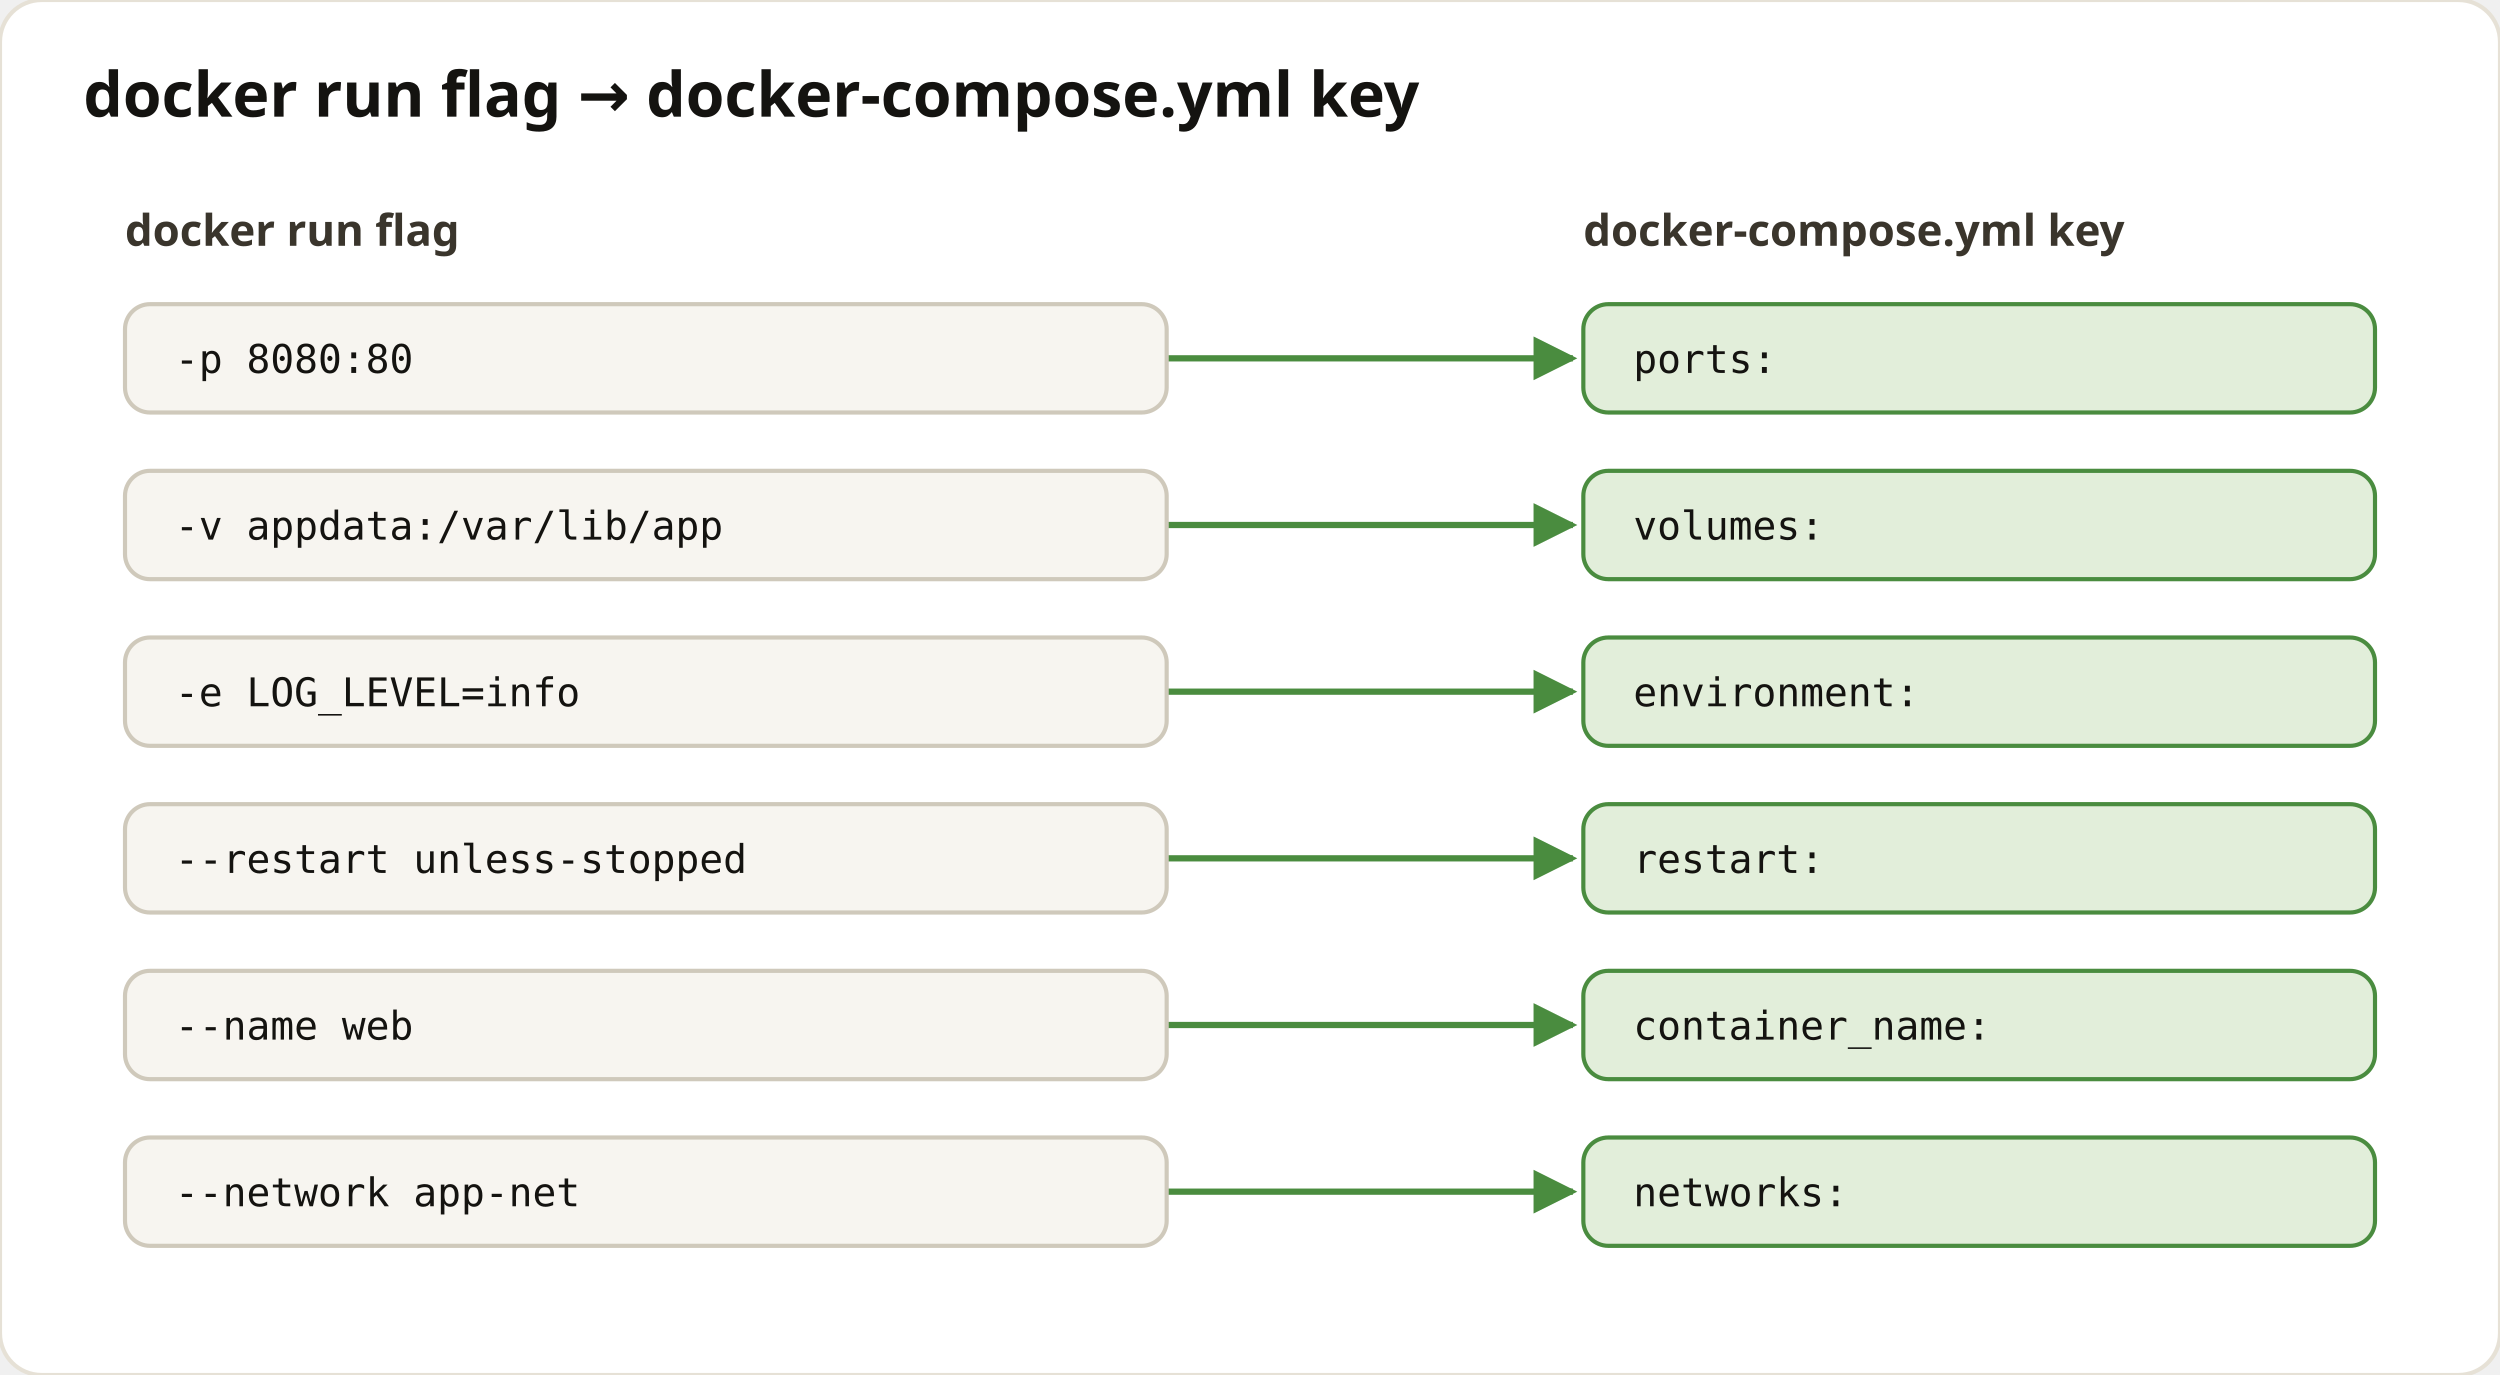
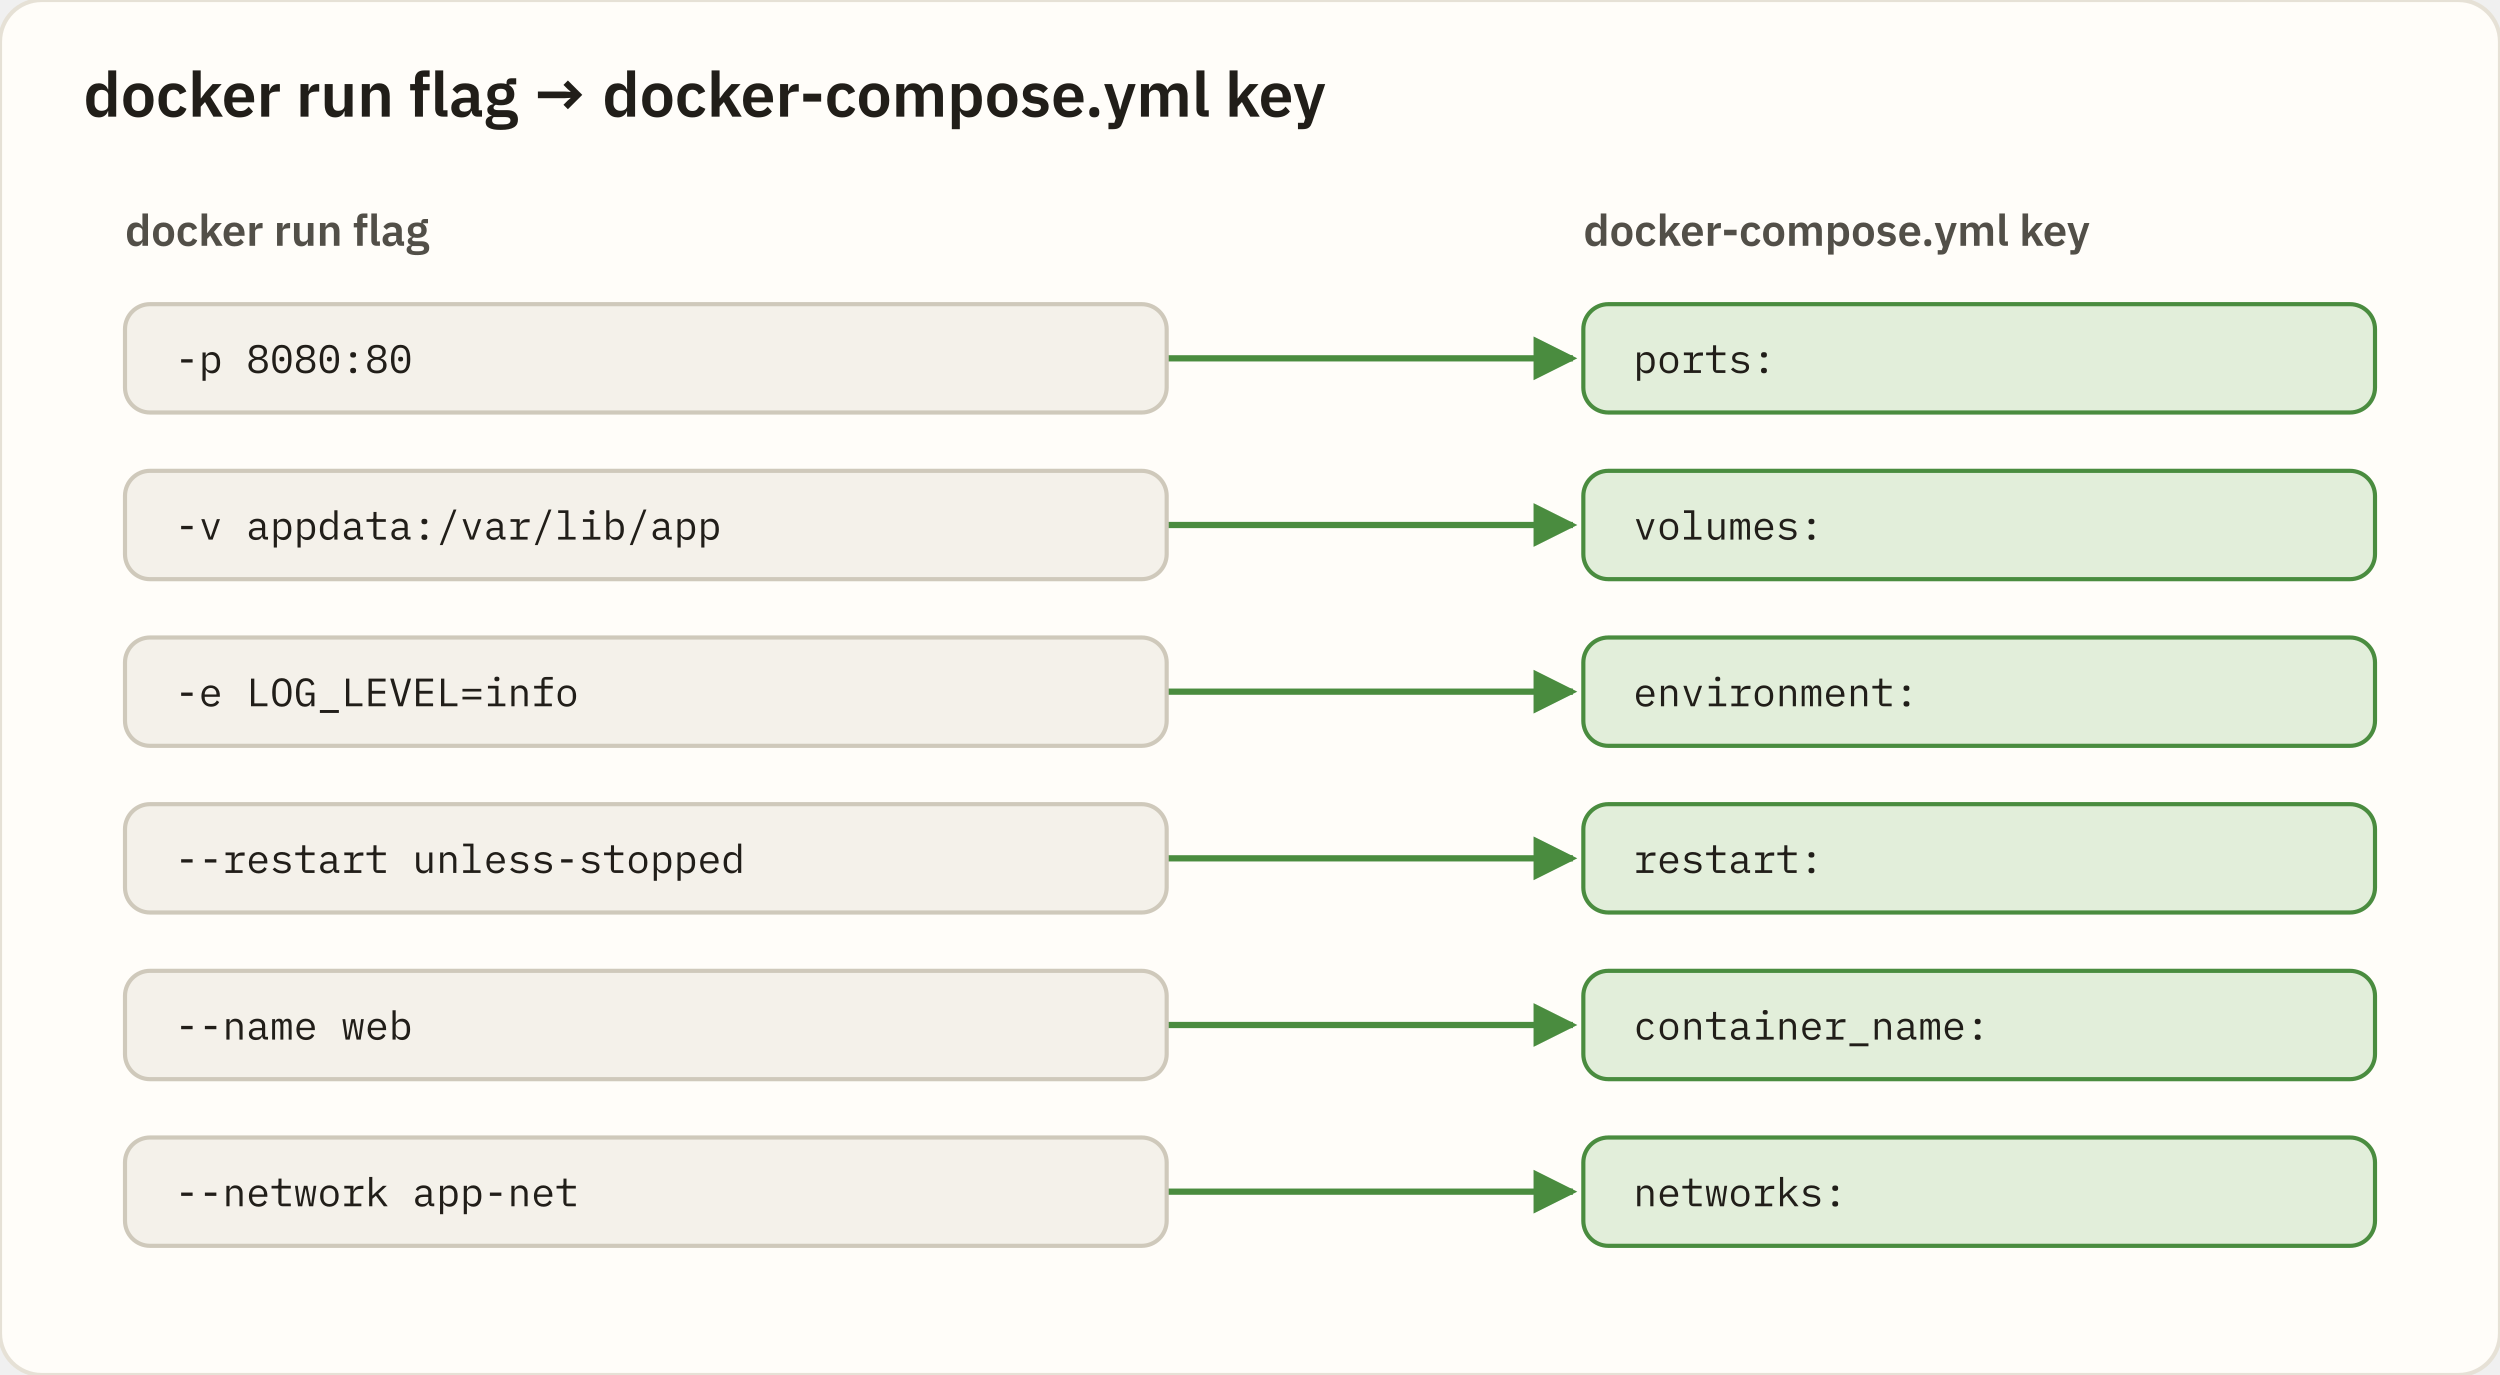
<svg xmlns="http://www.w3.org/2000/svg" viewBox="0 0 1200 660" role="img" aria-label="A mapping showing docker run flags on the left connected by arrows to their docker-compose.yml keys on the right">
+   <defs>
+     <path id="gl0" d="m398 0l0-87l-5 0q-14 45-53 72q-39 27-91 27q-99 0-151-71q-53-71-53-203q0-131 53-201q52-71 151-71q52 0 91 27q39 26 53 71l5 0l0-304l128 0l0 740l-128 0zm-108-94q46 0 77-22q31-22 31-63l0-166q0-38-31-61q-31-23-77-23q-50 0-80 34q-31 33-31 89l0 90q0 56 31 89q30 33 80 33z" />
+     <path id="gl1" d="m281 12q-56 0-100-19q-45-19-76-55q-32-36-49-86q-17-51-17-114q0-63 17-113q17-50 49-85q31-36 76-55q44-19 100-19q56 0 101 19q45 19 77 55q31 35 48 85q17 50 17 113q0 63-17 114q-17 50-48 86q-32 36-77 55q-45 19-101 19zm0-103q51 0 80-31q29-31 29-91l0-97q0-59-29-90q-29-31-80-31q-50 0-79 31q-29 31-29 90l0 97q0 60 29 91q29 31 79 31z" />
+     <path id="gl2" d="m280 12q-58 0-103-19q-45-19-75-55q-31-36-47-86q-16-51-16-114q0-63 16-113q16-50 47-85q30-36 75-55q45-19 103-19q79 0 131 35q51 35 74 97l-105 47q-9-33-33-54q-25-22-67-22q-54 0-80 34q-27 34-27 89l0 95q0 55 27 89q26 33 80 33q46 0 71-23q25-24 39-59l98 47q-26 69-79 104q-53 34-129 34z" />
+     <path id="gl3" d="m74 0l0-740l128 0l0 446l5 0l69-94l117-134l145 0l-180 202l199 320l-152 0l-134-234l-69 75l0 159l-128 0z" />
+     <path id="gl4" d="m285 12q-58 0-103-19q-46-20-77-55q-32-36-49-86q-17-51-17-114q0-62 17-112q16-50 47-85q31-36 76-55q45-20 102-20q61 0 106 21q45 21 74 57q29 36 44 84q14 47 14 101l0 42l-347 0l0 13q0 57 32 92q32 34 95 34q48 0 79-20q30-20 54-51l69 77q-32 45-87 71q-56 25-129 25zm-2-450q-51 0-81 34q-30 34-30 88l0 8l214 0l0-9q0-54-26-87q-27-34-77-34z" />
+     <path id="gl5" d="m202 0l-128 0l0-522l128 0l0 108l5 0q5-21 16-40q10-20 27-35q17-15 41-24q23-9 54-9l28 0l0 121l-40 0q-65 0-98 19q-33 19-33 62l0 320z" />
+     <path id="gl6" d="m386 0l0-87l-5 0q-7 20-18 38q-12 17-29 31q-18 14-42 22q-25 8-57 8q-81 0-124-53q-43-53-43-151l0-330l128 0l0 317q0 54 21 83q21 28 67 28q19 0 38-5q18-5 32-15q14-11 23-26q9-16 9-37l0-345l128 0l0 522l-128 0z" />
+     <path id="gl7" d="m202 0l-128 0l0-522l128 0l0 87l5 0q16-42 51-70q34-29 95-29q81 0 124 53q43 53 43 151l0 330l-128 0l0-317q0-56-20-84q-20-28-66-28q-20 0-38 6q-19 5-33 16q-15 10-24 26q-9 15-9 36l0 345z" />
+     <path id="gl8" d="m100 0l0-421l-77 0l0-101l77 0l0-75q0-69 37-106q36-37 107-37l91 0l0 102l-107 0l0 116l107 0l0 101l-107 0l0 421l-128 0z" />
+     <path id="gl9" d="m271 0l-69 0q-66 0-97-33q-31-33-31-93l0-614l128 0l0 638l69 0l0 102z" />
+     <path id="gl10" d="m529 0l-71 0q-42 0-66-24q-25-25-31-66l-6 0q-13 51-53 77q-40 25-99 25q-80 0-123-42q-43-42-43-112q0-81 58-120q58-40 165-40l89 0l0-38q0-44-23-68q-23-24-74-24q-45 0-72 20q-28 19-47 46l-76-68q29-45 77-72q48-28 127-28q106 0 161 48q55 48 55 138l0 246l52 0l0 102zm-283-81q43 0 73-19q30-19 30-56l0-69l-82 0q-100 0-100 64l0 17q0 32 21 48q20 15 58 15z" />
+     <path id="gl11" d="m545 44q0 41-14 73q-15 31-48 52q-33 21-85 32q-52 11-127 11q-66 0-112-8q-46-9-75-24q-30-16-43-39q-13-23-13-52q0-44 25-68q24-25 68-32l0-11q-32-8-49-31q-18-24-18-56q0-20 8-35q8-16 22-27q13-11 30-18q17-8 36-12l0-4q-48-22-71-61q-24-39-24-91q0-80 55-128q55-49 161-49q24 0 48 3q23 3 43 10l0-17q0-76 74-76l81 0l0 98l-111 0l0 14q41 23 61 60q20 37 20 85q0 79-54 127q-55 48-162 48q-46 0-80-9q-15 7-26 19q-11 11-11 28q0 39 68 39l140 0q96 0 140 40q43 39 43 109zm-120 15q0-25-20-39q-20-14-69-14l-178 0q-27 20-27 54q0 30 25 47q25 17 85 17l64 0q63 0 92-16q28-16 28-49zm-154-328q94 0 94-80l0-17q0-80-94-80q-94 0-94 80l0 17q0 80 94 80z" />
+     <path id="gl12" d="m793-349l-230 230l-71-71l68-68l46-39l-1-4l-85 5l-437 0l0-106l437 0l85 5l1-4l-46-39l-68-68l71-71l230 230z" />
+     <path id="gl13" d="m344-241l-286 0l0-127l286 0l0 127z" />
+     <path id="gl14" d="m202 0l-128 0l0-522l128 0l0 87l5 0q15-41 48-70q33-29 92-29q54 0 93 26q39 26 58 79l2 0q14-44 56-74q41-31 104-31q77 0 119 53q41 53 41 151l0 330l-128 0l0-317q0-112-84-112q-19 0-36 6q-18 5-31 16q-14 10-22 26q-8 15-8 36l0 345l-128 0l0-317q0-112-84-112q-18 0-35 6q-18 5-31 16q-14 10-22 26q-9 15-9 36l0 345z" />
+     <path id="gl15" d="m74 200l0-722l128 0l0 86l4 0q14-45 53-71q39-27 91-27q100 0 153 71q52 70 52 201q0 132-52 203q-53 71-153 71q-52 0-90-27q-39-27-54-72l-4 0l0 287l-128 0zm235-294q50 0 81-33q31-33 31-89l0-90q0-56-31-89q-31-34-81-34q-46 0-76 23q-31 23-31 61l0 166q0 41 31 63q30 22 76 22z" />
+     <path id="gl16" d="m245 12q-75 0-126-25q-51-26-90-71l78-76q29 33 64 52q34 19 79 19q46 0 67-16q20-16 20-44q0-23-14-36q-15-14-50-19l-52-7q-85-11-129-48q-45-38-45-110q0-38 14-68q14-31 40-52q26-22 63-33q36-12 81-12q38 0 68 6q29 5 53 16q24 10 44 26q20 15 39 34l-75 75q-23-24-55-40q-32-16-70-16q-42 0-60 15q-19 15-19 39q0 26 16 40q15 13 52 19l53 7q169 24 169 154q0 38-15 70q-16 31-44 54q-28 22-67 35q-40 12-89 12z" />
+     <path id="gl17" d="m149 11q-41 0-60-20q-20-21-20-53l0-18q0-32 20-53q19-21 60-21q42 0 61 21q19 21 19 53l0 18q0 32-19 53q-19 20-61 20z" />
+     <path id="gl18" d="m303-246l91-276l120 0l-210 615q-10 28-22 49q-13 20-30 33q-17 13-41 19q-24 6-56 6l-77 0l0-102l94 0l24-73l-187-547l127 0l91 276l34 132l6 0l36-132z" />
+     <path id="gl19" d="m445-262l-290 0l0-84l290 0l0 84z" />
+     <path id="gl20" d="m95 200l0-716l80 0l0 84l4 0q50-96 159-96q95 0 149 71q53 71 53 199q0 128-53 199q-54 71-149 71q-109 0-159-96l-4 0l0 284l-80 0zm212-259q70 0 109-42q38-43 38-113l0-88q0-70-38-112q-39-43-109-43q-27 0-51 7q-24 7-42 21q-18 13-28 33q-11 19-11 45l0 186q0 26 11 46q10 19 28 33q18 13 42 20q24 7 51 7z" />
+     <path id="gl21" d="m300 12q-61 0-107-15q-46-16-76-43q-31-27-46-64q-16-37-16-80q0-72 39-114q39-42 103-59l0-8q-56-19-88-61q-33-43-33-103q0-80 59-127q59-48 165-48q106 0 165 48q59 47 59 127q0 60-32 103q-33 42-89 61l0 8q64 17 103 59q39 42 39 114q0 43-15 80q-16 37-47 64q-31 27-76 43q-46 15-107 15zm0-71q74 0 116-33q42-33 42-93l0-22q0-60-41-93q-42-33-117-33q-75 0-116 33q-42 33-42 93l0 22q0 60 42 93q42 33 116 33zm0-342q68 0 104-29q35-29 35-83l0-14q0-54-36-83q-37-29-103-29q-66 0-102 29q-37 29-37 83l0 14q0 54 36 83q35 29 103 29z" />
+     <path id="gl22" d="m300 12q-64 0-110-24q-46-25-76-71q-30-46-44-113q-14-67-14-153q0-85 14-152q14-68 44-114q30-46 76-70q46-25 110-25q64 0 110 25q46 24 76 70q30 46 44 114q14 67 14 152q0 86-14 153q-14 67-44 113q-30 46-76 71q-46 24-110 24zm0-73q42 0 72-16q30-17 49-47q18-30 27-72q9-43 9-96l0-114q0-52-9-95q-9-43-27-73q-19-30-49-46q-30-17-72-17q-42 0-72 17q-30 16-48 46q-19 30-28 73q-9 43-9 95l0 114q0 53 9 96q9 42 28 72q18 30 48 47q30 16 72 16zm0-229q-35 0-48-14q-14-14-14-34l0-22q0-20 14-34q13-14 48-14q35 0 49 14q13 14 13 34l0 22q0 20-13 34q-14 14-49 14z" />
+     <path id="gl23" d="m300 9q-41 0-57-17q-17-17-17-43l0-18q0-26 17-43q16-17 57-17q41 0 58 17q16 17 16 43l0 18q0 26-16 43q-17 17-58 17zm0-396q-41 0-57-17q-17-17-17-43l0-18q0-26 17-43q16-17 57-17q41 0 58 17q16 17 16 43l0 18q0 26-16 43q-17 17-58 17z" />
+     <path id="gl24" d="m351 0l-102 0l-185-516l81 0l74 216l80 233l4 0l80-233l74-216l79 0l-185 516z" />
+     <path id="gl25" d="m550 0l-55 0q-47 0-67-24q-20-24-25-60l-5 0q-17 45-54 71q-38 25-101 25q-81 0-129-42q-48-42-48-115q0-72 53-111q52-39 169-39l110 0l0-51q0-57-32-85q-32-29-91-29q-52 0-85 21q-33 20-53 55l-54-40q10-20 27-39q17-19 42-33q25-15 57-23q32-9 71-9q91 0 145 46q53 46 53 128l0 284l72 0l0 70zm-293-55q31 0 57-7q25-8 44-20q19-13 30-30q10-18 10-38l0-85l-110 0q-72 0-105 20q-33 20-33 58l0 21q0 40 29 61q28 20 78 20z" />
+     <path id="gl26" d="m425 0l0-84l-4 0q-50 96-159 96q-95 0-148-71q-54-71-54-199q0-128 54-199q53-71 148-71q109 0 159 96l4 0l0-308l80 0l0 740l-80 0zm-132-59q27 0 51-7q24-7 42-20q18-14 29-33q10-20 10-46l0-186q0-26-10-45q-11-20-29-33q-18-14-42-21q-24-7-51-7q-70 0-108 43q-39 42-39 112l0 88q0 70 39 113q38 42 108 42z" />
+     <path id="gl27" d="m526 0l-201 0q-59 0-86-33q-28-33-28-85l0-330l-172 0l0-68l128 0q26 0 37-10q10-11 10-37l0-135l77 0l0 182l235 0l0 68l-235 0l0 380l235 0l0 68z" />
+     <path id="gl28" d="m162 138l-72 0l348-898l72 0l-348 898z" />
+     <path id="gl29" d="m77 0l0-68l151 0l0-380l-151 0l0-68l231 0l0 130l5 0q16-61 61-95q44-35 113-35l72 0l0 80l-97 0q-69 0-111 40q-43 40-43 105l0 223l200 0l0 68l-431 0z" />
+     <path id="gl30" d="m80 0l0-68l180 0l0-604l-180 0l0-68l260 0l0 672l180 0l0 68l-440 0z" />
+     <path id="gl31" d="m332-630q-35 0-49-14q-14-15-14-37l0-16q0-22 14-36q14-15 49-15q35 0 49 15q14 14 14 36l0 16q0 22-14 37q-14 14-49 14zm-226 630l0-68l186 0l0-380l-186 0l0-68l266 0l0 448l174 0l0 68l-440 0z" />
+     <path id="gl32" d="m95 0l0-740l80 0l0 308l4 0q50-96 159-96q95 0 149 71q53 71 53 199q0 128-53 199q-54 71-149 71q-109 0-159-96l-4 0l0 84l-80 0zm212-59q70 0 109-42q38-43 38-113l0-88q0-70-38-112q-39-43-109-43q-27 0-51 7q-24 7-42 21q-18 13-28 33q-11 19-11 45l0 186q0 26 11 46q10 19 28 33q18 13 42 20q24 7 51 7z" />
+     <path id="gl33" d="m309 12q-56 0-100-19q-45-19-76-54q-32-36-49-85q-17-50-17-111q0-62 18-112q17-50 48-85q31-36 75-55q43-19 96-19q52 0 95 19q42 19 72 53q30 33 46 79q16 46 16 101l0 38l-382 0l0 24q0 34 11 63q11 29 32 50q20 21 50 33q29 11 65 11q52 0 90-24q38-24 58-66l59 40q-23 52-76 86q-54 33-131 33zm-5-474q-33 0-61 12q-28 12-48 33q-21 21-32 50q-12 28-12 62l0 7l296 0l0-11q0-34-10-62q-11-28-29-48q-19-21-45-32q-27-11-59-11z" />
+     <path id="gl34" d="m535 0l-415 0l0-698l84 0l0 625l331 0l0 73z" />
+     <path id="gl35" d="m300 12q-64 0-110-24q-46-25-76-71q-30-46-44-113q-14-67-14-153q0-85 14-152q14-68 44-114q30-46 76-70q46-25 110-25q64 0 110 25q46 24 76 70q30 46 44 114q14 67 14 152q0 86-14 153q-14 67-44 113q-30 46-76 71q-46 24-110 24zm0-73q42 0 71-16q29-17 48-47q19-30 28-72q8-43 8-96l0-114q0-52-8-95q-9-43-28-73q-19-30-48-46q-29-17-71-17q-42 0-71 17q-29 16-48 46q-19 30-27 73q-9 43-9 95l0 114q0 53 9 96q8 42 27 72q19 30 48 47q29 16 71 16z" />
+     <path id="gl36" d="m444 0l0-93l-5 0q-9 20-21 39q-12 19-30 34q-19 14-45 23q-26 9-62 9q-114 0-169-92q-56-92-56-264q0-180 61-273q61-93 188-93q49 0 85 13q36 13 62 35q25 22 42 50q17 27 28 55l-72 33q-9-23-20-43q-12-21-28-36q-17-16-40-25q-23-9-54-9q-84 0-123 63q-40 63-40 168l0 108q0 53 8 97q8 43 27 75q18 32 48 50q29 17 72 17q68 0 106-41q38-41 38-106l0-72l-147 0l0-67l225 0l0 345l-78 0z" />
+     <path id="gl37" d="m540 169l-480 0l0-74l480 0l0 74z" />
+     <path id="gl38" d="m520 0l-430 0l0-698l430 0l0 73l-346 0l0 235l334 0l0 73l-334 0l0 244l346 0l0 73z" />
+     <path id="gl39" d="m357 0l-114 0l-207-698l89 0l99 349l75 264l5 0l75-264l99-349l86 0l-207 698z" />
+     <path id="gl40" d="m538-372l-476 0l0-68l476 0l0 68zm0 200l-476 0l0-68l476 0l0 68z" />
+     <path id="gl41" d="m178 0l-80 0l0-516l80 0l0 84l4 0q8-19 20-36q12-18 30-31q17-13 41-21q24-8 56-8q81 0 130 52q49 51 49 145l0 331l-80 0l0-317q0-71-31-105q-31-35-91-35q-24 0-47 6q-23 6-41 18q-18 12-29 31q-11 19-11 44l0 358z" />
+     <path id="gl42" d="m83 0l0-68l174 0l0-380l-184 0l0-68l184 0l0-106q0-52 28-85q27-33 86-33l173 0l0 68l-207 0l0 156l207 0l0 68l-207 0l0 380l184 0l0 68l-438 0z" />
+     <path id="gl43" d="m300 12q-54 0-97-19q-44-19-74-54q-31-36-47-85q-16-50-16-112q0-61 16-111q16-50 47-85q30-36 74-55q43-19 97-19q54 0 98 19q43 19 74 55q30 35 46 85q16 50 16 111q0 62-16 112q-16 49-46 85q-31 35-74 54q-44 19-98 19zm0-69q67 0 108-40q41-40 41-124l0-74q0-84-41-124q-41-40-108-40q-67 0-108 40q-41 40-41 124l0 74q0 84 41 124q41 40 108 40z" />
+     <path id="gl44" d="m306 12q-81 0-139-27q-59-28-100-74l54-47q37 39 81 60q44 21 106 21q60 0 99-21q38-22 38-68q0-20-7-33q-8-14-21-22q-13-8-29-12q-16-5-34-8l-81-12q-27-4-58-11q-32-7-58-22q-26-16-43-42q-18-26-18-68q0-39 16-67q15-29 43-48q28-20 66-29q38-10 83-10q70 0 122 22q51 22 88 61l-52 49q-9-11-22-22q-14-12-33-21q-20-10-46-16q-26-6-60-6q-61 0-93 21q-33 21-33 61q0 20 8 34q7 13 20 21q13 8 30 13q16 4 33 7l81 12q28 4 59 11q31 7 57 23q26 15 44 41q17 26 17 68q0 77-59 119q-60 42-159 42z" />
+     <path id="gl45" d="m422 0l0-84l-4 0q-8 19-20 37q-12 17-29 30q-18 13-42 21q-24 8-56 8q-81 0-130-51q-49-52-49-146l0-331l80 0l0 317q0 71 31 106q31 34 91 34q24 0 47-6q23-6 41-18q18-12 29-30q11-19 11-45l0-358l80 0l0 516l-80 0z" />
+     <path id="gl46" d="m128 0l-74 0l0-516l74 0l0 60l4 0q12-30 34-51q22-21 65-21q45 0 67 23q22 22 27 58l3 0q14-35 40-58q26-23 72-23q63 0 85 44q21 44 21 126l0 358l-74 0l0-345q0-66-13-91q-14-26-50-26q-32 0-52 21q-20 20-20 62l0 379l-74 0l0-345q0-66-13-91q-14-26-49-26q-32 0-52 21q-21 20-21 62l0 379z" />
+     <path id="gl47" d="m109 0l-79-516l71 0l59 446l9 0l88-446l88 0l88 446l9 0l59-446l69 0l-79 516l-104 0l-82-432l-8 0l-84 432l-104 0z" />
+     <path id="gl48" d="m105 0l0-740l80 0l0 467l4 0l90-85l172-158l98 0l-214 202l239 314l-99 0l-201-268l-89 81l0 187l-80 0z" />
+     <path id="gl49" d="m318 12q-56 0-99-19q-44-20-74-55q-30-35-45-85q-16-50-16-111q0-61 16-111q16-50 46-85q30-36 73-55q43-19 98-19q75 0 122 33q47 33 69 86l-64 34q-14-40-46-62q-33-22-81-22q-35 0-62 12q-28 11-47 32q-19 21-28 50q-10 29-10 63l0 88q0 34 10 63q9 29 28 50q19 21 47 33q28 11 64 11q52 0 86-24q34-24 54-66l57 39q-23 52-71 86q-49 34-127 34z" />
+   </defs>
  <defs>
    <marker id="ah" viewBox="0 0 10 10" refX="9" refY="5" markerWidth="7" markerHeight="7" orient="auto-start-end">
      <path d="M0 0 L10 5 L0 10 z" fill="#4a8c3f" />
    </marker>
  </defs>
-   <rect width="1200" height="660" rx="20" fill="#ffffff" stroke="#e6e1d6" stroke-width="2" />
-   <text x="40" y="56" font-family="ui-sans-serif, system-ui" font-size="30" font-weight="700" fill="#141310">docker run flag → docker-compose.yml key</text>
-   <text x="60" y="118" font-family="ui-sans-serif, system-ui" font-size="21" font-weight="600" fill="#3a352c">docker run flag</text>
-   <text x="760" y="118" font-family="ui-sans-serif, system-ui" font-size="21" font-weight="600" fill="#3a352c">docker-compose.yml key</text>
+   <rect width="1200" height="660" rx="20" fill="#fffdf9" stroke="#e6e1d6" stroke-width="2" />
+   <g transform="translate(40 56) scale(0.03)" fill="#211e19">
+     <use href="#gl0" />
+     <use href="#gl1" x="600" />
+     <use href="#gl2" x="1163" />
+     <use href="#gl3" x="1676" />
+     <use href="#gl4" x="2214" />
+     <use href="#gl5" x="2772" />
+     <use href="#gl5" x="3401" />
+     <use href="#gl6" x="3794" />
+     <use href="#gl7" x="4382" />
+     <use href="#gl8" x="5206" />
+     <use href="#gl9" x="5556" />
+     <use href="#gl10" x="5850" />
+     <use href="#gl11" x="6409" />
+     <use href="#gl12" x="7190" />
+     <use href="#gl0" x="8302" />
+     <use href="#gl1" x="8902" />
+     <use href="#gl2" x="9465" />
+     <use href="#gl3" x="9978" />
+     <use href="#gl4" x="10516" />
+     <use href="#gl5" x="11074" />
+     <use href="#gl13" x="11461" />
+     <use href="#gl2" x="11863" />
+     <use href="#gl1" x="12371" />
+     <use href="#gl14" x="12934" />
+     <use href="#gl15" x="13822" />
+     <use href="#gl1" x="14422" />
+     <use href="#gl16" x="14985" />
+     <use href="#gl4" x="15484" />
+     <use href="#gl17" x="16026" />
+     <use href="#gl18" x="16324" />
+     <use href="#gl14" x="16848" />
+     <use href="#gl9" x="17736" />
+     <use href="#gl3" x="18266" />
+     <use href="#gl4" x="18804" />
+     <use href="#gl18" x="19356" />
+   </g>
+   <g transform="translate(60 118) scale(0.021)" fill="#524f48">
+     <use href="#gl0" />
+     <use href="#gl1" x="600" />
+     <use href="#gl2" x="1163" />
+     <use href="#gl3" x="1676" />
+     <use href="#gl4" x="2214" />
+     <use href="#gl5" x="2772" />
+     <use href="#gl5" x="3401" />
+     <use href="#gl6" x="3794" />
+     <use href="#gl7" x="4382" />
+     <use href="#gl8" x="5206" />
+     <use href="#gl9" x="5556" />
+     <use href="#gl10" x="5850" />
+     <use href="#gl11" x="6409" />
+   </g>
+   <g transform="translate(760 118) scale(0.021)" fill="#524f48">
+     <use href="#gl0" />
+     <use href="#gl1" x="600" />
+     <use href="#gl2" x="1163" />
+     <use href="#gl3" x="1676" />
+     <use href="#gl4" x="2214" />
+     <use href="#gl5" x="2772" />
+     <use href="#gl13" x="3159" />
+     <use href="#gl2" x="3561" />
+     <use href="#gl1" x="4069" />
+     <use href="#gl14" x="4632" />
+     <use href="#gl15" x="5520" />
+     <use href="#gl1" x="6120" />
+     <use href="#gl16" x="6683" />
+     <use href="#gl4" x="7182" />
+     <use href="#gl17" x="7724" />
+     <use href="#gl18" x="8022" />
+     <use href="#gl14" x="8546" />
+     <use href="#gl9" x="9434" />
+     <use href="#gl3" x="9964" />
+     <use href="#gl4" x="10502" />
+     <use href="#gl18" x="11054" />
+   </g>
  <line x1="560" y1="172" x2="755" y2="172" stroke="#4a8c3f" stroke-width="3" marker-end="url(#ah)" />
  <line x1="560" y1="252" x2="755" y2="252" stroke="#4a8c3f" stroke-width="3" marker-end="url(#ah)" />
  <line x1="560" y1="332" x2="755" y2="332" stroke="#4a8c3f" stroke-width="3" marker-end="url(#ah)" />
  <line x1="560" y1="412" x2="755" y2="412" stroke="#4a8c3f" stroke-width="3" marker-end="url(#ah)" />
  <line x1="560" y1="492" x2="755" y2="492" stroke="#4a8c3f" stroke-width="3" marker-end="url(#ah)" />
  <line x1="560" y1="572" x2="755" y2="572" stroke="#4a8c3f" stroke-width="3" marker-end="url(#ah)" />
-   <rect x="60" y="146" width="500" height="52" rx="12" fill="#f7f5f0" stroke="#cfc9bb" stroke-width="2" />
-   <text x="84" y="179" font-family="ui-monospace, monospace" font-size="19" fill="#141310">-p 8080:80</text>
-   <rect x="60" y="226" width="500" height="52" rx="12" fill="#f7f5f0" stroke="#cfc9bb" stroke-width="2" />
-   <text x="84" y="259" font-family="ui-monospace, monospace" font-size="19" fill="#141310">-v appdata:/var/lib/app</text>
-   <rect x="60" y="306" width="500" height="52" rx="12" fill="#f7f5f0" stroke="#cfc9bb" stroke-width="2" />
-   <text x="84" y="339" font-family="ui-monospace, monospace" font-size="19" fill="#141310">-e LOG_LEVEL=info</text>
-   <rect x="60" y="386" width="500" height="52" rx="12" fill="#f7f5f0" stroke="#cfc9bb" stroke-width="2" />
-   <text x="84" y="419" font-family="ui-monospace, monospace" font-size="19" fill="#141310">--restart unless-stopped</text>
-   <rect x="60" y="466" width="500" height="52" rx="12" fill="#f7f5f0" stroke="#cfc9bb" stroke-width="2" />
-   <text x="84" y="499" font-family="ui-monospace, monospace" font-size="19" fill="#141310">--name web</text>
-   <rect x="60" y="546" width="500" height="52" rx="12" fill="#f7f5f0" stroke="#cfc9bb" stroke-width="2" />
-   <text x="84" y="579" font-family="ui-monospace, monospace" font-size="19" fill="#141310">--network app-net</text>
+   <rect x="60" y="146" width="500" height="52" rx="12" fill="#f4f1ea" stroke="#cfc9bb" stroke-width="2" />
+   <g transform="translate(84 179) scale(0.019)" fill="#211e19">
+     <use href="#gl19" />
+     <use href="#gl20" x="600" />
+     <use href="#gl21" x="1800" />
+     <use href="#gl22" x="2400" />
+     <use href="#gl21" x="3000" />
+     <use href="#gl22" x="3600" />
+     <use href="#gl23" x="4200" />
+     <use href="#gl21" x="4800" />
+     <use href="#gl22" x="5400" />
+   </g>
+   <rect x="60" y="226" width="500" height="52" rx="12" fill="#f4f1ea" stroke="#cfc9bb" stroke-width="2" />
+   <g transform="translate(84 259) scale(0.019)" fill="#211e19">
+     <use href="#gl19" />
+     <use href="#gl24" x="600" />
+     <use href="#gl25" x="1800" />
+     <use href="#gl20" x="2400" />
+     <use href="#gl20" x="3000" />
+     <use href="#gl26" x="3600" />
+     <use href="#gl25" x="4200" />
+     <use href="#gl27" x="4800" />
+     <use href="#gl25" x="5400" />
+     <use href="#gl23" x="6000" />
+     <use href="#gl28" x="6600" />
+     <use href="#gl24" x="7200" />
+     <use href="#gl25" x="7800" />
+     <use href="#gl29" x="8400" />
+     <use href="#gl28" x="9000" />
+     <use href="#gl30" x="9600" />
+     <use href="#gl31" x="10200" />
+     <use href="#gl32" x="10800" />
+     <use href="#gl28" x="11400" />
+     <use href="#gl25" x="12000" />
+     <use href="#gl20" x="12600" />
+     <use href="#gl20" x="13200" />
+   </g>
+   <rect x="60" y="306" width="500" height="52" rx="12" fill="#f4f1ea" stroke="#cfc9bb" stroke-width="2" />
+   <g transform="translate(84 339) scale(0.019)" fill="#211e19">
+     <use href="#gl19" />
+     <use href="#gl33" x="600" />
+     <use href="#gl34" x="1800" />
+     <use href="#gl35" x="2400" />
+     <use href="#gl36" x="3000" />
+     <use href="#gl37" x="3600" />
+     <use href="#gl34" x="4200" />
+     <use href="#gl38" x="4800" />
+     <use href="#gl39" x="5400" />
+     <use href="#gl38" x="6000" />
+     <use href="#gl34" x="6600" />
+     <use href="#gl40" x="7200" />
+     <use href="#gl31" x="7800" />
+     <use href="#gl41" x="8400" />
+     <use href="#gl42" x="9000" />
+     <use href="#gl43" x="9600" />
+   </g>
+   <rect x="60" y="386" width="500" height="52" rx="12" fill="#f4f1ea" stroke="#cfc9bb" stroke-width="2" />
+   <g transform="translate(84 419) scale(0.019)" fill="#211e19">
+     <use href="#gl19" />
+     <use href="#gl19" x="600" />
+     <use href="#gl29" x="1200" />
+     <use href="#gl33" x="1800" />
+     <use href="#gl44" x="2400" />
+     <use href="#gl27" x="3000" />
+     <use href="#gl25" x="3600" />
+     <use href="#gl29" x="4200" />
+     <use href="#gl27" x="4800" />
+     <use href="#gl45" x="6000" />
+     <use href="#gl41" x="6600" />
+     <use href="#gl30" x="7200" />
+     <use href="#gl33" x="7800" />
+     <use href="#gl44" x="8400" />
+     <use href="#gl44" x="9000" />
+     <use href="#gl19" x="9600" />
+     <use href="#gl44" x="10200" />
+     <use href="#gl27" x="10800" />
+     <use href="#gl43" x="11400" />
+     <use href="#gl20" x="12000" />
+     <use href="#gl20" x="12600" />
+     <use href="#gl33" x="13200" />
+     <use href="#gl26" x="13800" />
+   </g>
+   <rect x="60" y="466" width="500" height="52" rx="12" fill="#f4f1ea" stroke="#cfc9bb" stroke-width="2" />
+   <g transform="translate(84 499) scale(0.019)" fill="#211e19">
+     <use href="#gl19" />
+     <use href="#gl19" x="600" />
+     <use href="#gl41" x="1200" />
+     <use href="#gl25" x="1800" />
+     <use href="#gl46" x="2400" />
+     <use href="#gl33" x="3000" />
+     <use href="#gl47" x="4200" />
+     <use href="#gl33" x="4800" />
+     <use href="#gl32" x="5400" />
+   </g>
+   <rect x="60" y="546" width="500" height="52" rx="12" fill="#f4f1ea" stroke="#cfc9bb" stroke-width="2" />
+   <g transform="translate(84 579) scale(0.019)" fill="#211e19">
+     <use href="#gl19" />
+     <use href="#gl19" x="600" />
+     <use href="#gl41" x="1200" />
+     <use href="#gl33" x="1800" />
+     <use href="#gl27" x="2400" />
+     <use href="#gl47" x="3000" />
+     <use href="#gl43" x="3600" />
+     <use href="#gl29" x="4200" />
+     <use href="#gl48" x="4800" />
+     <use href="#gl25" x="6000" />
+     <use href="#gl20" x="6600" />
+     <use href="#gl20" x="7200" />
+     <use href="#gl19" x="7800" />
+     <use href="#gl41" x="8400" />
+     <use href="#gl33" x="9000" />
+     <use href="#gl27" x="9600" />
+   </g>
  <rect x="760" y="146" width="380" height="52" rx="12" fill="#e2eeda" stroke="#4a8c3f" stroke-width="2" />
-   <text x="784" y="179" font-family="ui-monospace, monospace" font-size="19" fill="#141310">ports:</text>
+   <g transform="translate(784 179) scale(0.019)" fill="#211e19">
+     <use href="#gl20" />
+     <use href="#gl43" x="600" />
+     <use href="#gl29" x="1200" />
+     <use href="#gl27" x="1800" />
+     <use href="#gl44" x="2400" />
+     <use href="#gl23" x="3000" />
+   </g>
  <rect x="760" y="226" width="380" height="52" rx="12" fill="#e2eeda" stroke="#4a8c3f" stroke-width="2" />
-   <text x="784" y="259" font-family="ui-monospace, monospace" font-size="19" fill="#141310">volumes:</text>
+   <g transform="translate(784 259) scale(0.019)" fill="#211e19">
+     <use href="#gl24" />
+     <use href="#gl43" x="600" />
+     <use href="#gl30" x="1200" />
+     <use href="#gl45" x="1800" />
+     <use href="#gl46" x="2400" />
+     <use href="#gl33" x="3000" />
+     <use href="#gl44" x="3600" />
+     <use href="#gl23" x="4200" />
+   </g>
  <rect x="760" y="306" width="380" height="52" rx="12" fill="#e2eeda" stroke="#4a8c3f" stroke-width="2" />
-   <text x="784" y="339" font-family="ui-monospace, monospace" font-size="19" fill="#141310">environment:</text>
+   <g transform="translate(784 339) scale(0.019)" fill="#211e19">
+     <use href="#gl33" />
+     <use href="#gl41" x="600" />
+     <use href="#gl24" x="1200" />
+     <use href="#gl31" x="1800" />
+     <use href="#gl29" x="2400" />
+     <use href="#gl43" x="3000" />
+     <use href="#gl41" x="3600" />
+     <use href="#gl46" x="4200" />
+     <use href="#gl33" x="4800" />
+     <use href="#gl41" x="5400" />
+     <use href="#gl27" x="6000" />
+     <use href="#gl23" x="6600" />
+   </g>
  <rect x="760" y="386" width="380" height="52" rx="12" fill="#e2eeda" stroke="#4a8c3f" stroke-width="2" />
-   <text x="784" y="419" font-family="ui-monospace, monospace" font-size="19" fill="#141310">restart:</text>
+   <g transform="translate(784 419) scale(0.019)" fill="#211e19">
+     <use href="#gl29" />
+     <use href="#gl33" x="600" />
+     <use href="#gl44" x="1200" />
+     <use href="#gl27" x="1800" />
+     <use href="#gl25" x="2400" />
+     <use href="#gl29" x="3000" />
+     <use href="#gl27" x="3600" />
+     <use href="#gl23" x="4200" />
+   </g>
  <rect x="760" y="466" width="380" height="52" rx="12" fill="#e2eeda" stroke="#4a8c3f" stroke-width="2" />
-   <text x="784" y="499" font-family="ui-monospace, monospace" font-size="19" fill="#141310">container_name:</text>
+   <g transform="translate(784 499) scale(0.019)" fill="#211e19">
+     <use href="#gl49" />
+     <use href="#gl43" x="600" />
+     <use href="#gl41" x="1200" />
+     <use href="#gl27" x="1800" />
+     <use href="#gl25" x="2400" />
+     <use href="#gl31" x="3000" />
+     <use href="#gl41" x="3600" />
+     <use href="#gl33" x="4200" />
+     <use href="#gl29" x="4800" />
+     <use href="#gl37" x="5400" />
+     <use href="#gl41" x="6000" />
+     <use href="#gl25" x="6600" />
+     <use href="#gl46" x="7200" />
+     <use href="#gl33" x="7800" />
+     <use href="#gl23" x="8400" />
+   </g>
  <rect x="760" y="546" width="380" height="52" rx="12" fill="#e2eeda" stroke="#4a8c3f" stroke-width="2" />
-   <text x="784" y="579" font-family="ui-monospace, monospace" font-size="19" fill="#141310">networks:</text>
+   <g transform="translate(784 579) scale(0.019)" fill="#211e19">
+     <use href="#gl41" />
+     <use href="#gl33" x="600" />
+     <use href="#gl27" x="1200" />
+     <use href="#gl47" x="1800" />
+     <use href="#gl43" x="2400" />
+     <use href="#gl29" x="3000" />
+     <use href="#gl48" x="3600" />
+     <use href="#gl44" x="4200" />
+     <use href="#gl23" x="4800" />
+   </g>
</svg>
